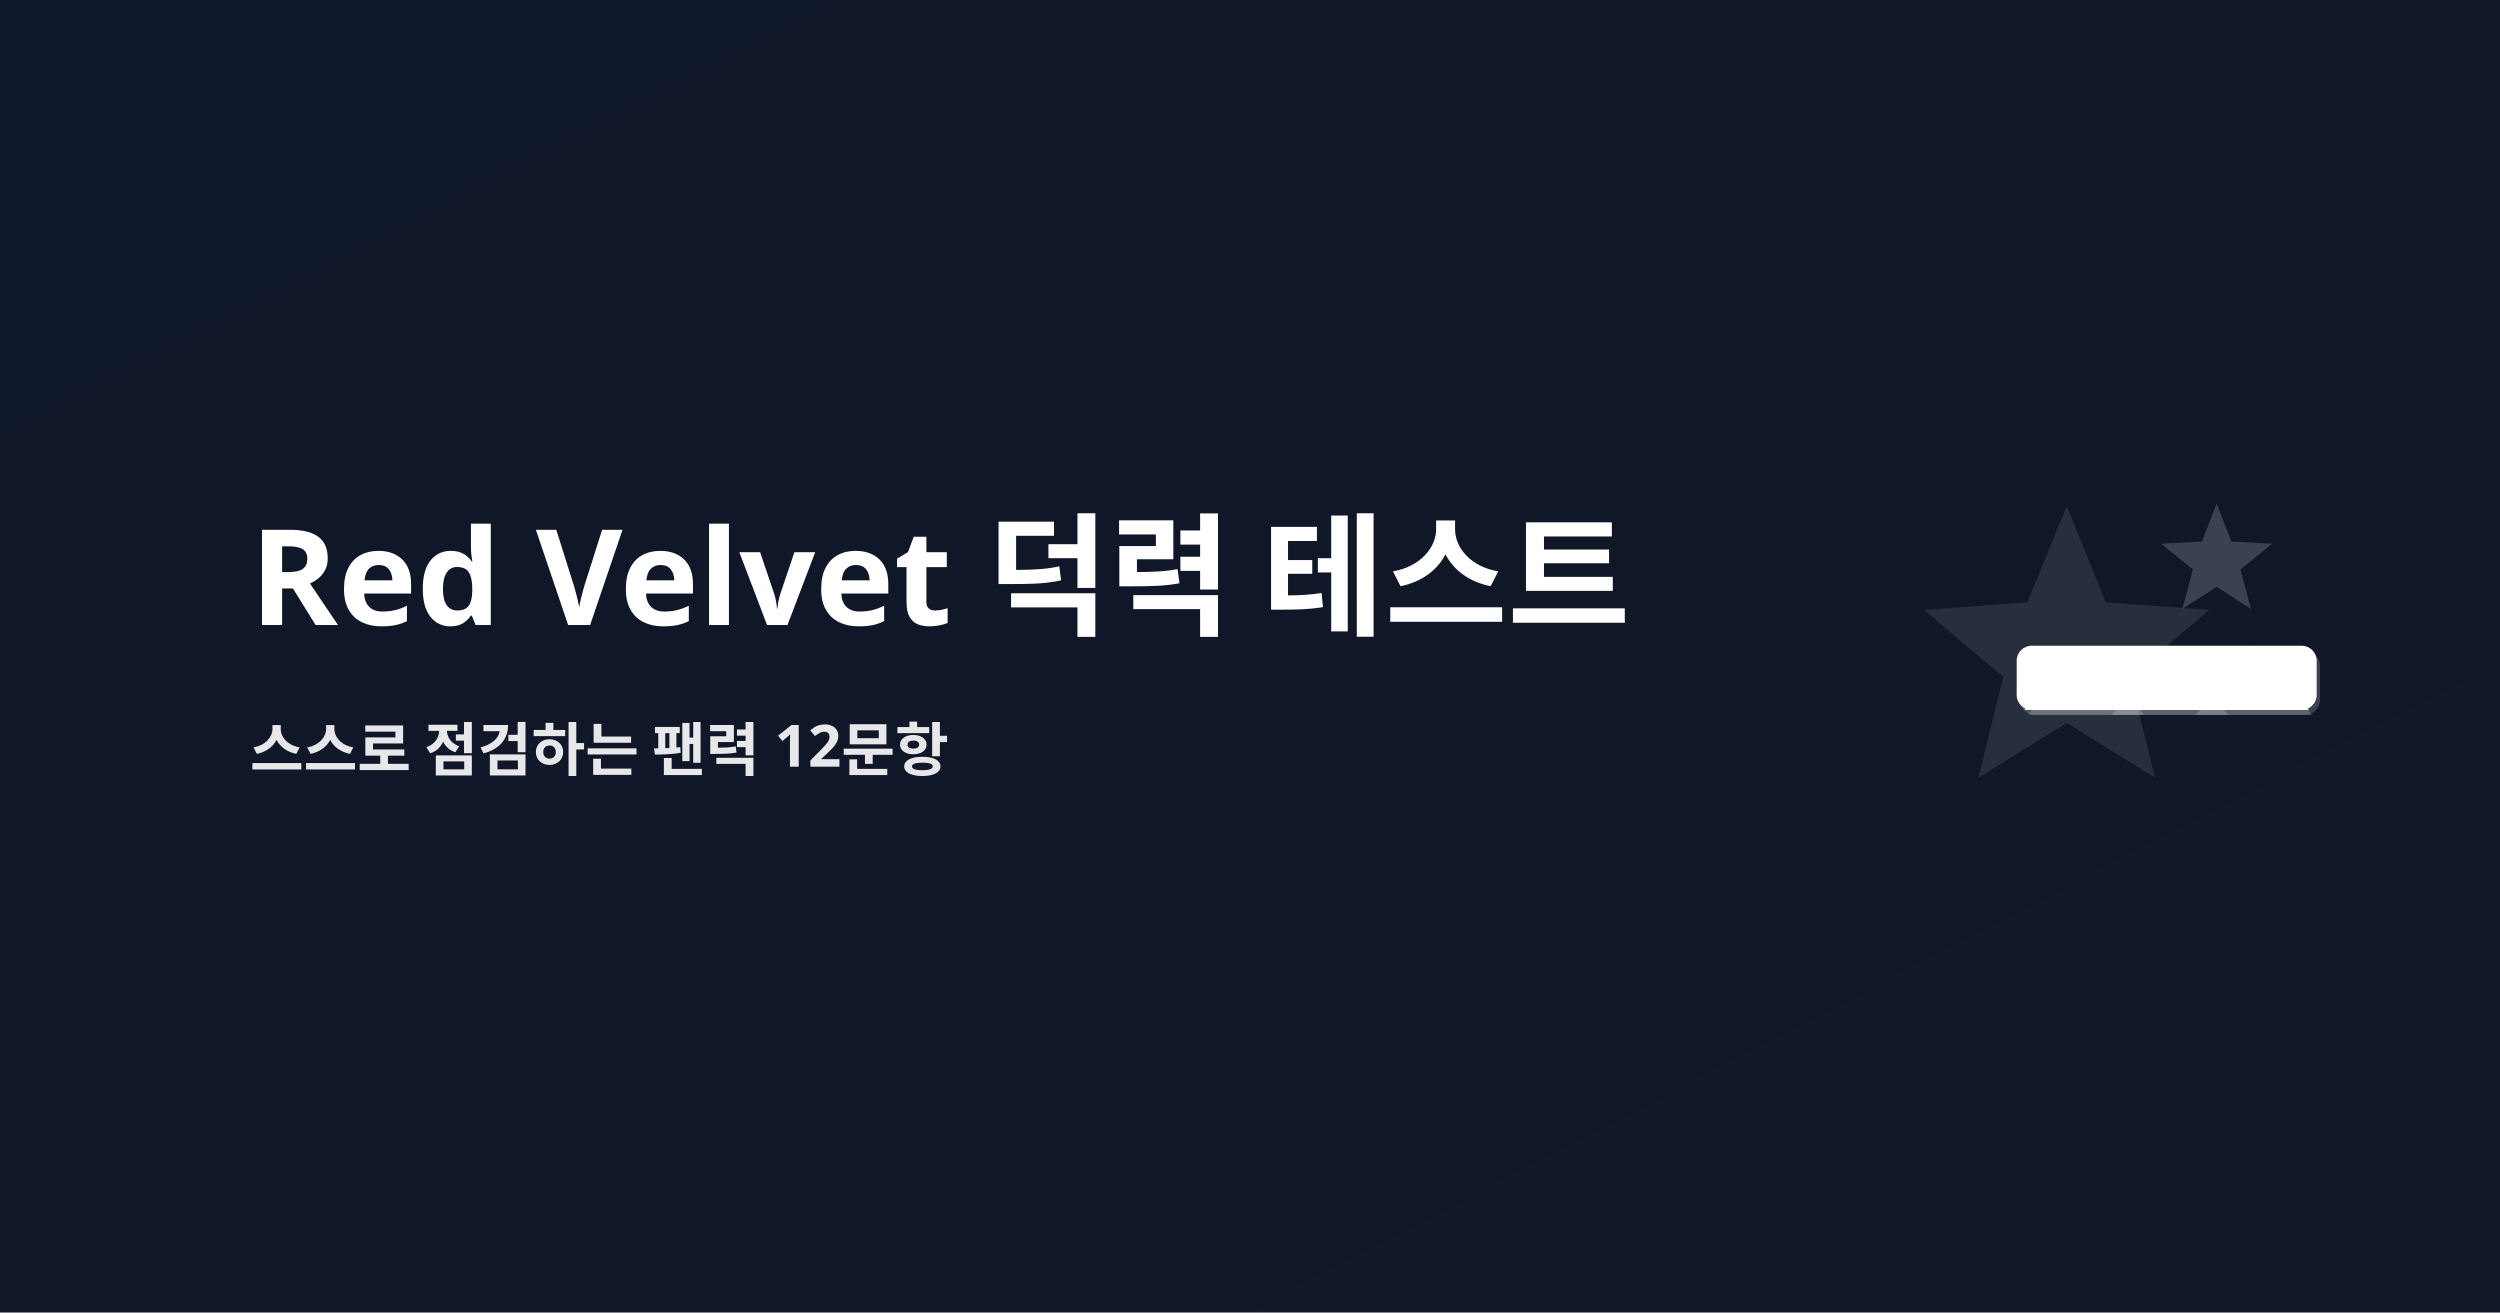
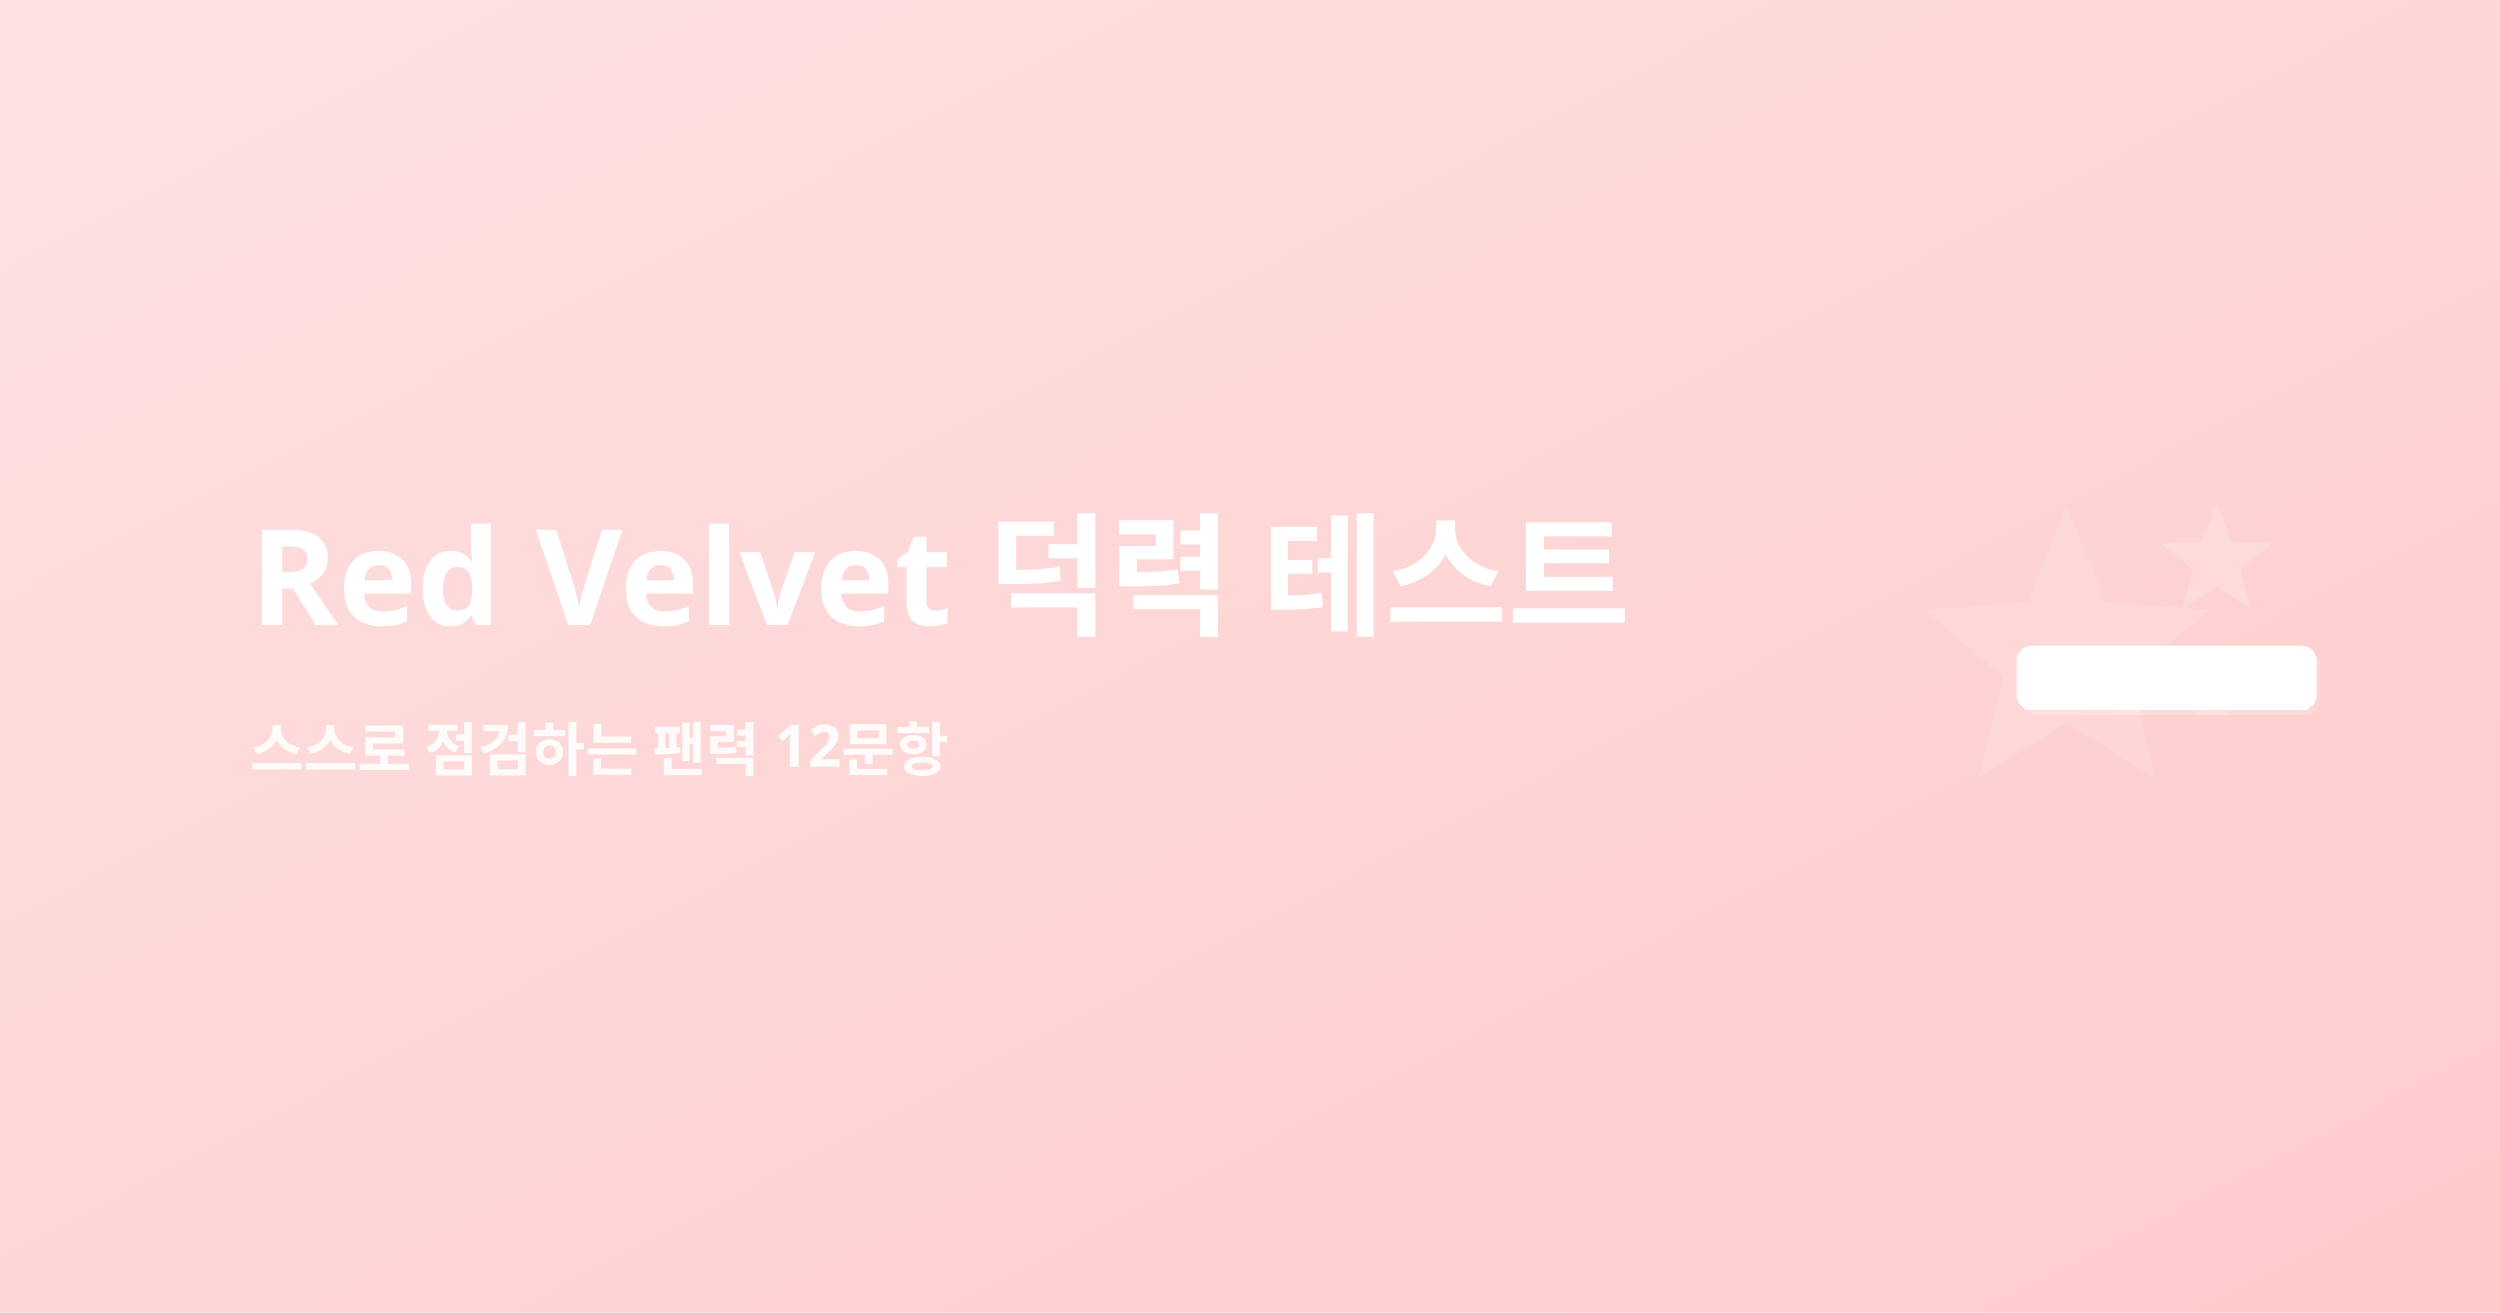
<svg xmlns="http://www.w3.org/2000/svg" width="1200" height="630" viewBox="0 0 1200 630">
  <defs>
    <linearGradient id="bgGrad" x1="0%" y1="0%" x2="100%" y2="100%">
-       <stop offset="0%" stop-color="#0f172a" />
-       <stop offset="100%" stop-color="#111827" />
+       <stop offset="0%" stop-color="#FEE2E2" />
+       <stop offset="100%" stop-color="#FECACA" />
    </linearGradient>
  </defs>
  <rect x="0" y="0" width="1200" height="630" fill="url(#bgGrad)" />
  <g transform="translate(680.000,189.000) scale(0.400)">
-     <polygon points="780.0,135.0 733.0,250.3 608.8,259.4 703.9,339.7 674.2,460.6 780.0,395.0 885.8,460.6 856.1,339.7 951.2,259.4 827.0,250.3" fill="#ffffff" opacity="0.10" />
-     <polygon points="960.0,131.6 942.4,177.3 893.4,180.0 931.5,210.9 918.9,258.2 960.0,231.6 1001.1,258.2 988.5,210.9 1026.6,180.0 977.6,177.3" fill="#ffffff" opacity="0.18" />
-     <use href="#ic_crown_base" fill="#000000" opacity="0.18" transform="translate(4,6)" />
+     <polygon points="780.0,135.0 733.0,250.3 608.8,259.4 703.9,339.7 674.2,460.6 780.0,395.0 885.8,460.6 856.1,339.7 951.2,259.4 827.0,250.3" fill="#ffffff" opacity="0.12" />
+     <polygon points="960.0,131.6 942.4,177.3 893.4,180.0 931.5,210.9 918.9,258.2 960.0,231.6 1001.1,258.2 988.5,210.9 1026.6,180.0 977.6,177.3" fill="#ffffff" opacity="0.20" />
+     <use href="#ic_crown_base" fill="#000000" opacity="0.12" transform="translate(4,6)" />
    <rect x="720.0" y="302.4" width="360" height="77.0" rx="18" ry="18" id="ic_crown_base" fill="#ffffff" />
-     <use href="#ic_peak_0" fill="#000000" opacity="0.18" transform="translate(4,6)" />
+     <use href="#ic_peak_0" fill="#000000" opacity="0.12" transform="translate(4,6)" />
    <polygon id="ic_peak_0" points="799.2,302.4 729.2,379.4 869.2,379.4" fill="#ffffff" />
-     <use href="#ic_peak_1" fill="#000000" opacity="0.18" transform="translate(4,6)" />
+     <use href="#ic_peak_1" fill="#000000" opacity="0.12" transform="translate(4,6)" />
    <polygon id="ic_peak_1" points="900.0,302.4 830.0,379.4 970.0,379.4" fill="#ffffff" />
-     <use href="#ic_peak_2" fill="#000000" opacity="0.18" transform="translate(4,6)" />
+     <use href="#ic_peak_2" fill="#000000" opacity="0.12" transform="translate(4,6)" />
    <polygon id="ic_peak_2" points="1000.8,302.4 930.8,379.4 1070.8,379.4" fill="#ffffff" />
  </g>
  <text x="120.000" y="300.000" font-family="Pretendard, Apple SD Gothic Neo, Noto Sans KR, sans-serif" font-size="64.000" font-weight="700" fill="#ffffff">Red Velvet 덕력 테스트</text>
  <text x="120.000" y="370.000" font-family="Pretendard, Apple SD Gothic Neo, Noto Sans KR, sans-serif" font-size="28.000" font-weight="700" fill="#ffffff" opacity="0.9">스스로 점검하는 팬력 12문항</text>
</svg>
